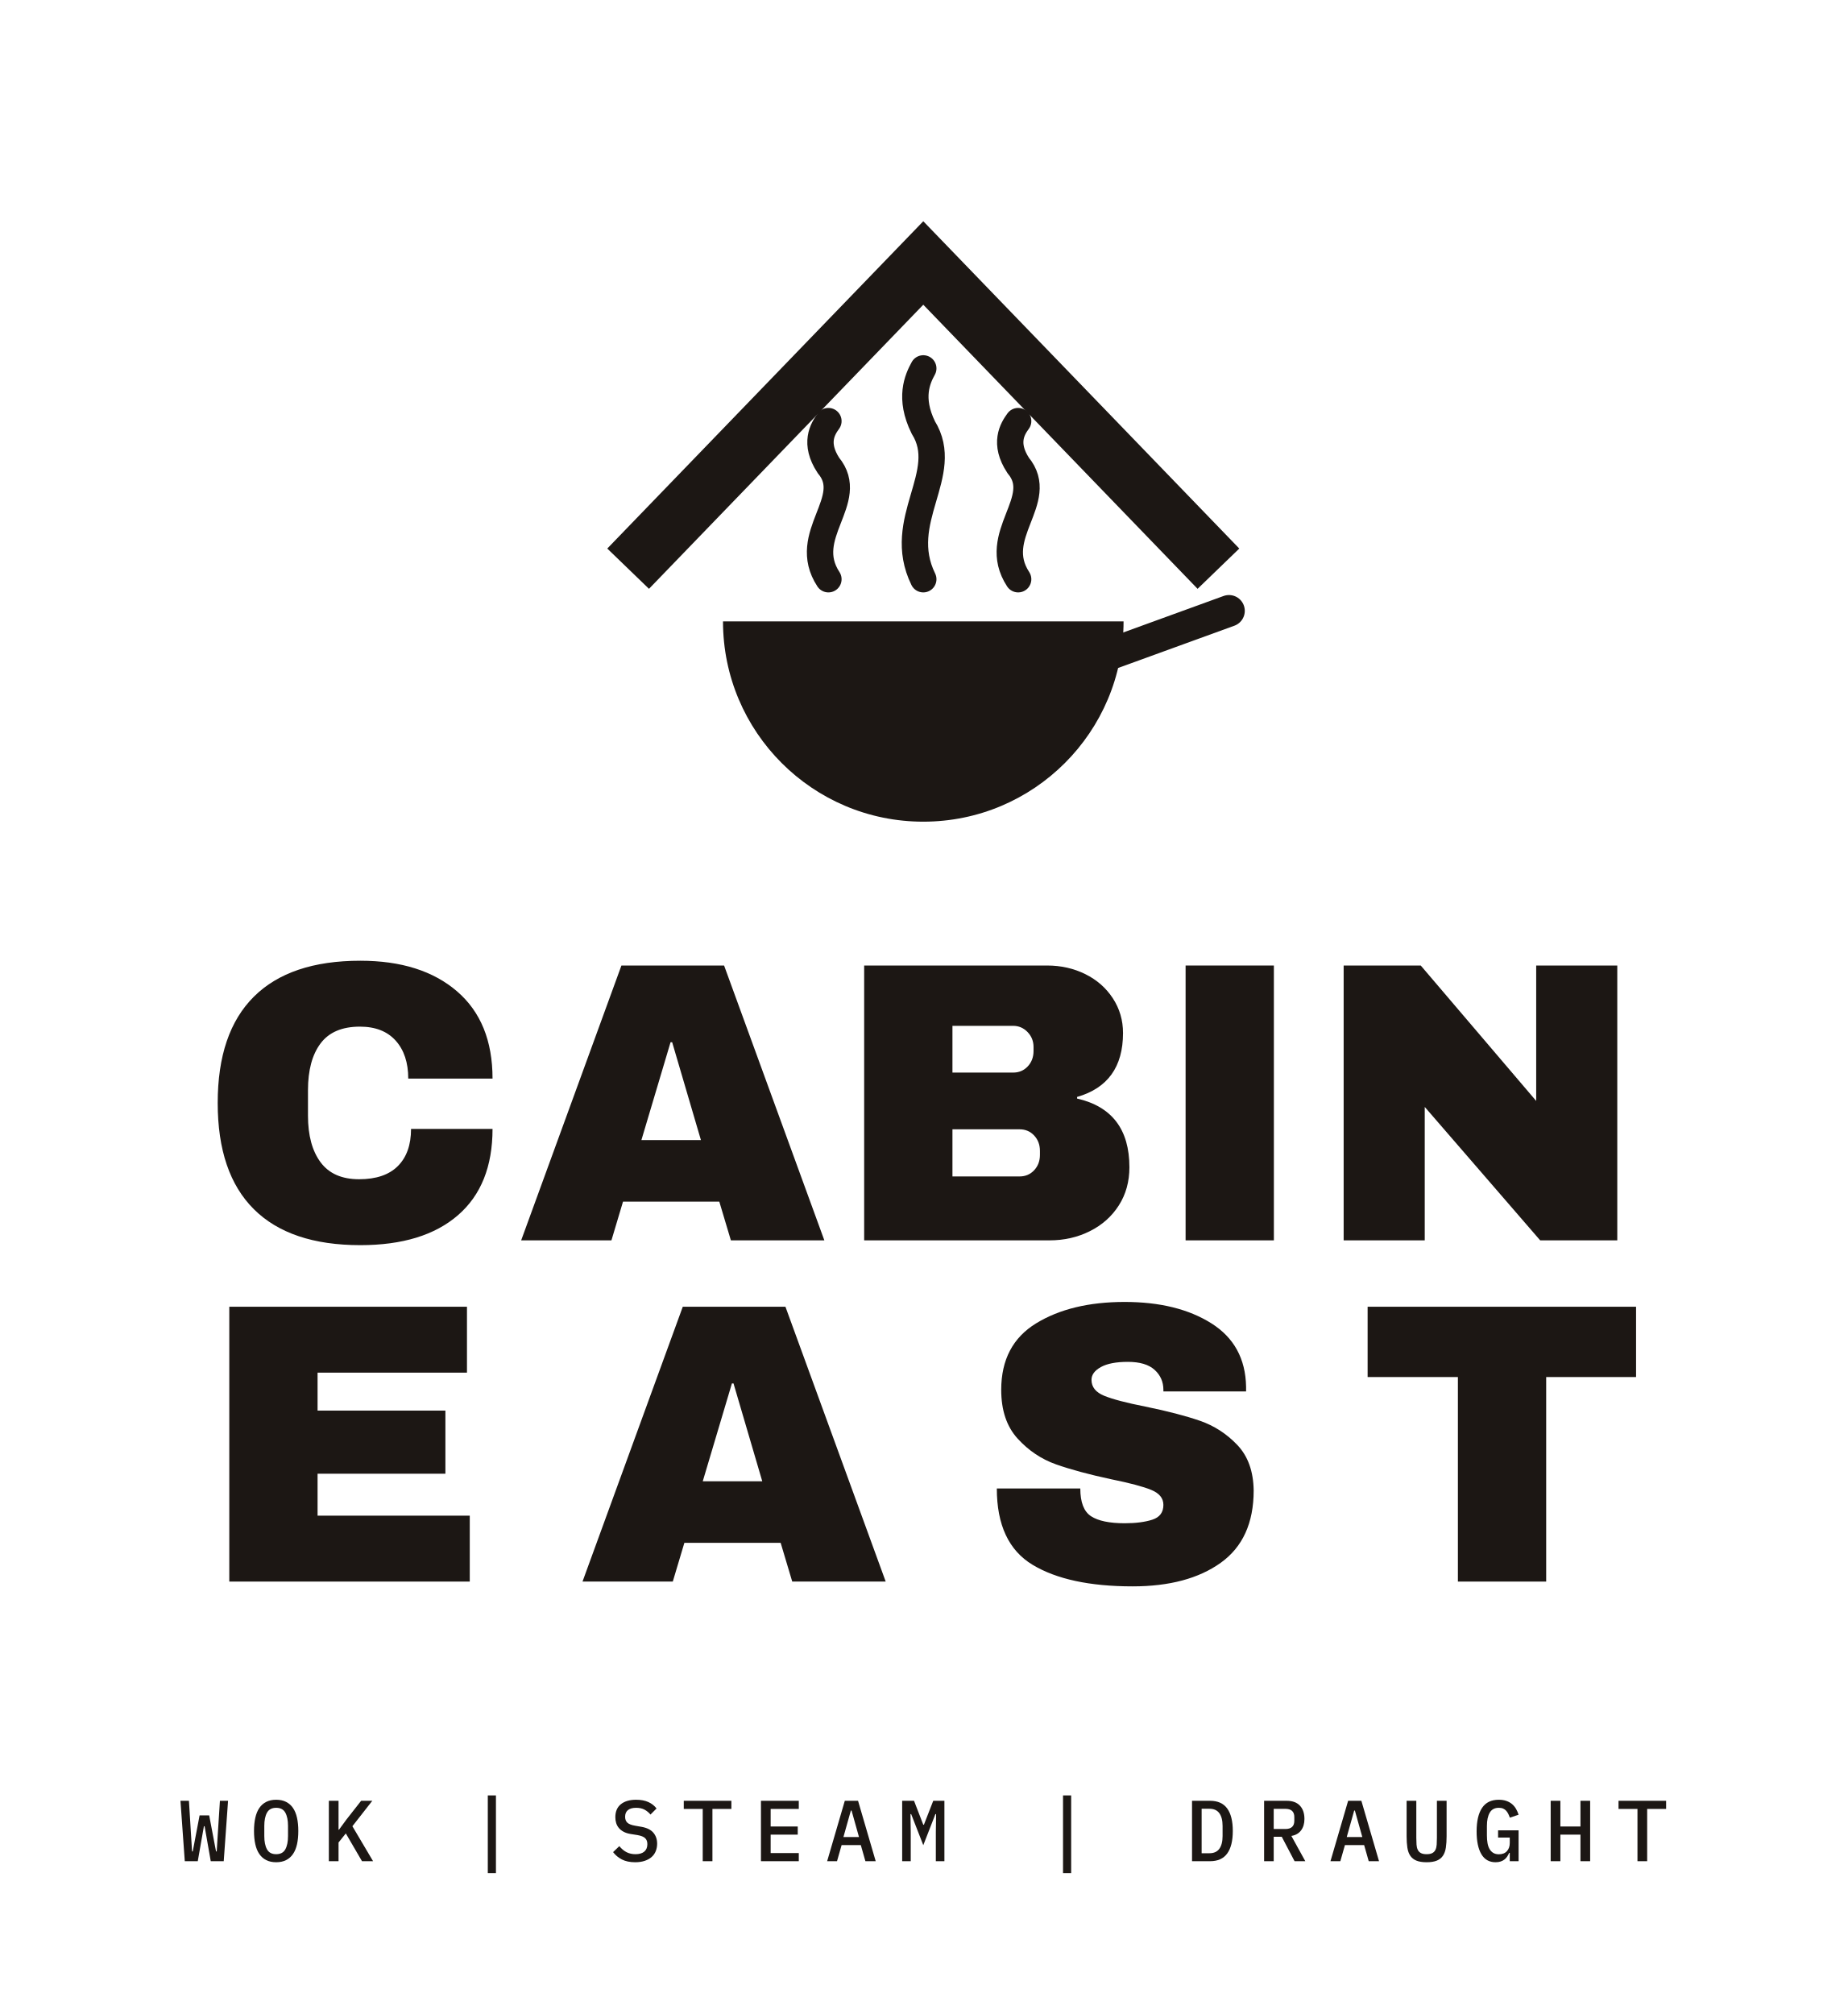
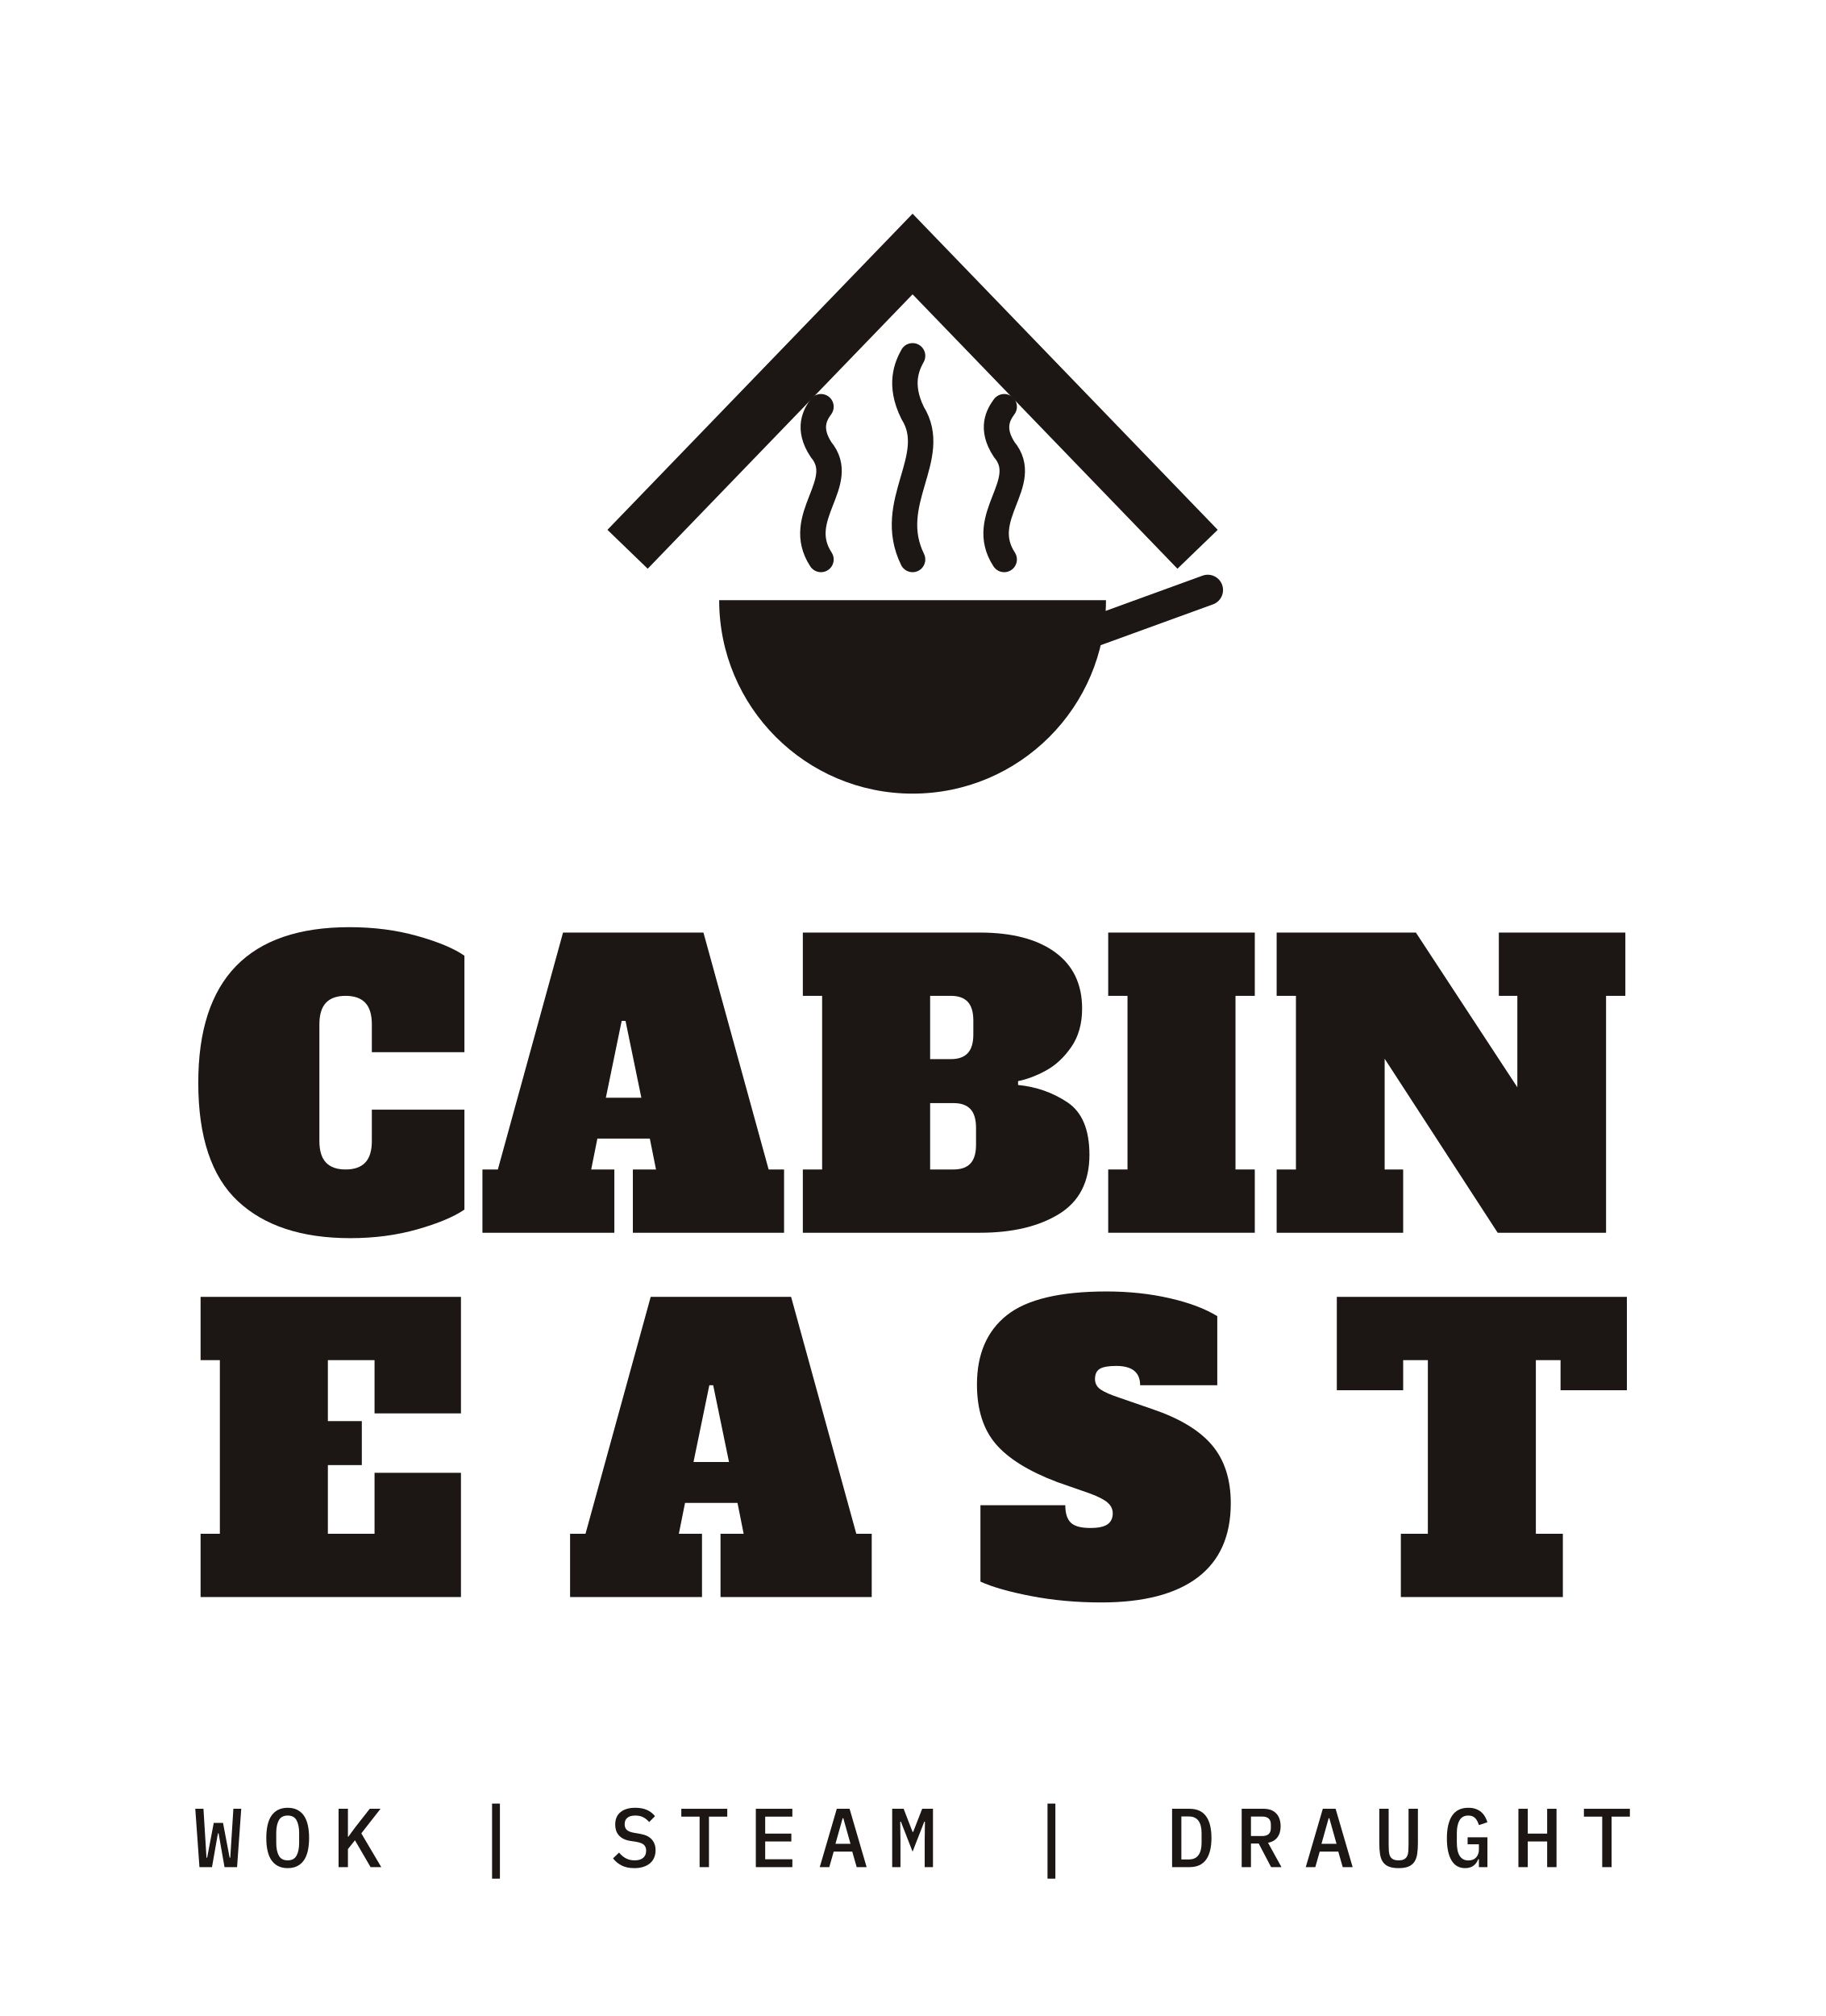
- <svg xmlns="http://www.w3.org/2000/svg" viewBox="0 0 555 605" width="555" height="605">
-   <g transform="translate(182.36 60.00) scale(1.5833)">
+ <svg xmlns="http://www.w3.org/2000/svg" viewBox="0 0 568 627" width="568" height="627">
+   <g transform="translate(188.90 60.00) scale(1.5833)">
    <path d="M4 70 L60 12 L116 70" fill="none" stroke="#1C1714" stroke-width="11" stroke-linejoin="miter" stroke-miterlimit="6" />
    <path d="M42 72 C36.5 63.6 47.5 57.0 42 50.4 C39.25 46.2 40.9 43.5 42 42" fill="none" stroke="#1C1714" stroke-width="5" stroke-linecap="round" />
    <path d="M60 72 C54.5 60.8 65.5 52.0 60 43.2 C57.25 37.6 58.9 34.0 60 32" fill="none" stroke="#1C1714" stroke-width="5" stroke-linecap="round" />
    <path d="M78 72 C72.5 63.6 83.5 57.0 78 50.4 C75.25 46.2 76.9 43.5 78 42" fill="none" stroke="#1C1714" stroke-width="5" stroke-linecap="round" />
    <path d="M22 80 H98 A38 38 0 0 1 22 80 Z" fill="#1C1714" />
    <path d="M96 86 L118 78" stroke="#1C1714" stroke-width="6" stroke-linecap="round" />
  </g>
-   <g transform="translate(60.0 372.6)">
+   <g transform="translate(60.0 383.4)">
    <g fill="#1C1714">
-       <path transform="translate(0 0) scale(0.12 -0.12)" d="M733 405H522Q522 465 490.5 500Q459 535 401 535Q334 535 302.5 493Q271 451 271 376V312Q271 238 302.5 195.5Q334 153 399 153Q463 153 496 186Q529 219 529 279H733Q733 138 646.5 63Q560 -12 402 -12Q226 -12 135.5 78Q45 168 45 344Q45 520 135.5 610Q226 700 402 700Q555 700 644 623.5Q733 547 733 405Z" />
-       <path transform="translate(95.36 0) scale(0.12 -0.12)" d="M535 0 506 97H265L236 0H10L261 688H518L769 0ZM311 251H460L388 496H384Z" />
-       <path transform="translate(190.72 0) scale(0.12 -0.12)" d="M722 519Q722 392 607 359V355Q738 325 738 183Q738 129 711.5 87.5Q685 46 639 23Q593 0 538 0H74V688H532Q584 688 627.5 666.5Q671 645 696.5 606Q722 567 722 519ZM295 420H447Q469 420 483.5 435.5Q498 451 498 474V484Q498 506 483 521.5Q468 537 447 537H295ZM295 160H463Q485 160 499.5 175.5Q514 191 514 214V224Q514 247 499.5 262.5Q485 278 463 278H295Z" />
-       <path transform="translate(286.08 0) scale(0.12 -0.12)" d="M84 0V688H305V0Z" />
-       <path transform="translate(334.76 0) scale(0.12 -0.12)" d="M566 0 277 334V0H74V688H267L556 349V688H759V0Z" />
+       <path transform="translate(0 0) scale(0.12 -0.12)" d="M14 389Q14 792 406 792Q501 792 582.5 769Q664 746 704 718V468H464V540Q464 578 447 596Q430 614 396 614Q362 614 345 596Q328 578 328 540V238Q328 200 345 182Q362 164 396 164Q430 164 447 182Q464 200 464 238V319H704V60Q663 32 582.5 9Q502 -14 408 -14Q219 -14 116.5 82Q14 178 14 389Z" />
+       <path transform="translate(88.64 0) scale(0.12 -0.12)" d="M754 164H794V0H402V164H462L446 244H310L294 164H354V0H12V164H52L221 778H585ZM332 350H424L383 549H373Z" />
+       <path transform="translate(187.36 0) scale(0.12 -0.12)" d="M20 164H70V614H20V778H479Q604 778 674 727Q744 676 744 581Q744 522 716 481.5Q688 441 650.5 420.5Q613 400 578 393V383Q649 376 706 338Q763 300 763 202Q763 97 684 48.5Q605 0 479 0H20ZM404 450Q433 450 447.5 465.5Q462 481 462 514V550Q462 583 447.5 598.5Q433 614 404 614H350V450ZM411 164Q440 164 454.5 179.5Q469 195 469 228V272Q469 305 454.5 320.5Q440 336 411 336H350V164Z" />
+       <path transform="translate(282.36 0) scale(0.12 -0.12)" d="M20 0V164H70V614H20V778H400V614H350V164H400V0Z" />
+       <path transform="translate(334.76 0) scale(0.12 -0.12)" d="M596 778H924V614H874V0H593L300 451V164H348V0H20V164H70V614H20V778H381L644 377V614H596Z" />
    </g>
  </g>
-   <g transform="translate(60.0 475.1)">
+   <g transform="translate(60.0 496.7)">
    <g fill="#1C1714">
-       <path transform="translate(0 0) scale(0.12 -0.12)" d="M74 688H669V523H295V428H615V270H295V165H676V0H74Z" />
-       <path transform="translate(113.79 0) scale(0.12 -0.12)" d="M535 0 506 97H265L236 0H10L261 688H518L769 0ZM311 251H460L388 496H384Z" />
-       <path transform="translate(234.29 0) scale(0.12 -0.12)" d="M667 488V476H460V480Q460 510 438 530Q416 550 371 550Q327 550 303.5 537Q280 524 280 505Q280 478 312 465Q344 452 415 438Q498 421 551.5 402.5Q605 384 645 342Q685 300 686 228Q686 106 603.5 47Q521 -12 383 -12Q222 -12 132.5 42Q43 96 43 233H252Q252 181 279 163.5Q306 146 363 146Q405 146 432.5 155Q460 164 460 192Q460 217 429.5 229.5Q399 242 330 256Q246 274 191 293.5Q136 313 95 358Q54 403 54 480Q54 593 141.5 646.5Q229 700 363 700Q495 700 580 646.5Q665 593 667 488Z" />
-       <path transform="translate(348.08 0) scale(0.12 -0.12)" d="M470 512V0H249V512H23V688H695V512Z" />
+       <path transform="translate(0 0) scale(0.12 -0.12)" d="M20 0V164H70V614H20V778H695V476H471V614H350V456H438V342H350V164H471V322H695V0Z" />
+       <path transform="translate(115.91 0) scale(0.12 -0.12)" d="M754 164H794V0H402V164H462L446 244H310L294 164H354V0H12V164H52L221 778H585ZM332 350H424L383 549H373Z" />
+       <path transform="translate(242.97 0) scale(0.12 -0.12)" d="M17 40V238H237Q237 207 251 193Q265 179 302 179Q333 179 346.5 188.5Q360 198 360 217Q360 233 347 244.5Q334 256 302 268L216 298Q105 340 56.5 397Q8 454 8 551Q8 669 85.5 730.5Q163 792 344 792Q431 792 507.5 774.5Q584 757 631 728V549H431Q431 599 369 599Q339 599 326.5 591.5Q314 584 314 565Q314 548 328.5 538Q343 528 376 517L463 487Q569 451 617.5 393.5Q666 336 666 243Q666 116 580.5 51Q495 -14 330 -14Q234 -14 148.5 2.5Q63 19 17 40Z" />
+       <path transform="translate(354.2 0) scale(0.12 -0.12)" d="M766 536H594V614H530V164H600V0H180V164H250V614H186V536H14V778H766Z" />
    </g>
  </g>
-   <g transform="translate(0 559.1)">
+   <g transform="translate(0 580.7)">
    <g fill="#1C1714">
-       <path transform="translate(53.56 0) scale(0.026 -0.026)" d="M75 0 25 698H123L148 292L159 113H167L246 529H357L436 113H444L455 292L481 698H575L525 0H375L304 404H296L225 0Z" />
-       <path transform="translate(75.16 0) scale(0.026 -0.026)" d="M300 -12Q234 -12 185.5 12.5Q137 37 105.5 83Q74 129 59 196Q44 263 44 349Q44 434 59 501.5Q74 569 105.5 615Q137 661 185.5 685.5Q234 710 300 710Q366 710 414.5 685.5Q463 661 494.5 615Q526 569 541 501.5Q556 434 556 349Q556 263 541 196Q526 129 494.5 83Q463 37 414.5 12.5Q366 -12 300 -12ZM300 81Q375 81 406 137.5Q437 194 437 291V408Q437 504 406 560.5Q375 617 300 617Q225 617 194 560.5Q163 504 163 408V290Q163 194 194 137.5Q225 81 300 81Z" />
-       <path transform="translate(96.76 0) scale(0.026 -0.026)" d="M274 321 190 216V0H78V698H190V364H195L280 480L451 698H580L350 404L589 0H461Z" />
-       <path transform="translate(139.96 0) scale(0.026 -0.026)" d="M253 -138V760H347V-138Z" />
-       <path transform="translate(183.16 0) scale(0.026 -0.026)" d="M294 -12Q203 -12 141 20Q79 52 39 105L111 174Q151 126 196 103.5Q241 81 298 81Q364 81 399.5 111Q435 141 435 197Q435 242 409 266.5Q383 291 320 302L244 314Q194 322 160 340.5Q126 359 105 384.5Q84 410 74.5 441.5Q65 473 65 508Q65 607 129 658.5Q193 710 305 710Q388 710 446.5 683.5Q505 657 541 609L471 539Q442 574 402.5 595.5Q363 617 305 617Q243 617 210.5 590.5Q178 564 178 513Q178 470 203.5 445.5Q229 421 294 410L368 397Q462 380 505 328.5Q548 277 548 203Q548 155 531.5 115Q515 75 482.5 47Q450 19 402.5 3.5Q355 -12 294 -12Z" />
-       <path transform="translate(204.76 0) scale(0.026 -0.026)" d="M356 604V0H244V604H25V698H575V604Z" />
-       <path transform="translate(226.36 0) scale(0.026 -0.026)" d="M86 0V698H523V604H198V401H511V307H198V94H523V0Z" />
-       <path transform="translate(247.96 0) scale(0.026 -0.026)" d="M462 0 409 186H187L134 0H20L224 698H377L581 0ZM302 585H294L208 279H388Z" />
-       <path transform="translate(269.56 0) scale(0.026 -0.026)" d="M445 334 448 544H440L300 185L160 544H152L155 334V0H56V698H193L300 421H307L415 698H544V0H445Z" />
-       <path transform="translate(312.76 0) scale(0.026 -0.026)" d="M253 -138V760H347V-138Z" />
-       <path transform="translate(355.96 0) scale(0.026 -0.026)" d="M82 698H290Q424 698 488.5 609Q553 520 553 349Q553 178 488.5 89Q424 0 290 0H82ZM283 92Q360 92 397.5 143.5Q435 195 435 291V407Q435 503 397.5 554.5Q360 606 283 606H193V92Z" />
-       <path transform="translate(377.56 0) scale(0.026 -0.026)" d="M195 0H84V698H345Q445 698 497.5 642Q550 586 550 488Q550 408 511 356Q472 304 399 292L560 0H436L288 282H195ZM329 372Q433 372 433 467V510Q433 605 329 605H195V372Z" />
-       <path transform="translate(399.16 0) scale(0.026 -0.026)" d="M462 0 409 186H187L134 0H20L224 698H377L581 0ZM302 585H294L208 279H388Z" />
-       <path transform="translate(420.76 0) scale(0.026 -0.026)" d="M181 698V269Q181 226 183.5 191Q186 156 198 131.5Q210 107 234 94Q258 81 300 81Q342 81 366 94Q390 107 402 131.5Q414 156 416.5 191Q419 226 419 269V698H531V289Q531 214 522.5 157.5Q514 101 489 63.5Q464 26 418.5 7Q373 -12 300 -12Q227 -12 181.5 7Q136 26 111 63.5Q86 101 77.5 157.5Q69 214 69 289V698Z" />
-       <path transform="translate(442.36 0) scale(0.026 -0.026)" d="M430 96H423Q414 75 401.5 55.5Q389 36 370.5 21Q352 6 326 -3Q300 -12 266 -12Q157 -12 102 81Q47 174 47 344Q47 522 110 616Q173 710 303 710Q354 710 392.5 696Q431 682 458 658.5Q485 635 503 603.5Q521 572 532 537L431 503Q423 526 413 546.5Q403 567 388.5 583Q374 599 353.5 608Q333 617 304 617Q231 617 198.5 560.5Q166 504 166 408V297Q166 249 173 209Q180 169 196.5 140.5Q213 112 239.5 96Q266 80 304 80Q365 80 397.5 116.5Q430 153 430 210V273H295V357H532V0H430Z" />
-       <path transform="translate(463.96 0) scale(0.026 -0.026)" d="M416 307H184V0H72V698H184V401H416V698H528V0H416Z" />
-       <path transform="translate(485.56 0) scale(0.026 -0.026)" d="M356 604V0H244V604H25V698H575V604Z" />
+       <path transform="translate(60.1 0) scale(0.026 -0.026)" d="M75 0 25 698H123L148 292L159 113H167L246 529H357L436 113H444L455 292L481 698H575L525 0H375L304 404H296L225 0Z" />
+       <path transform="translate(81.7 0) scale(0.026 -0.026)" d="M300 -12Q234 -12 185.5 12.5Q137 37 105.5 83Q74 129 59 196Q44 263 44 349Q44 434 59 501.5Q74 569 105.5 615Q137 661 185.5 685.5Q234 710 300 710Q366 710 414.5 685.5Q463 661 494.5 615Q526 569 541 501.5Q556 434 556 349Q556 263 541 196Q526 129 494.5 83Q463 37 414.5 12.5Q366 -12 300 -12ZM300 81Q375 81 406 137.5Q437 194 437 291V408Q437 504 406 560.5Q375 617 300 617Q225 617 194 560.5Q163 504 163 408V290Q163 194 194 137.5Q225 81 300 81Z" />
+       <path transform="translate(103.3 0) scale(0.026 -0.026)" d="M274 321 190 216V0H78V698H190V364H195L280 480L451 698H580L350 404L589 0H461Z" />
+       <path transform="translate(146.5 0) scale(0.026 -0.026)" d="M253 -138V760H347V-138Z" />
+       <path transform="translate(189.7 0) scale(0.026 -0.026)" d="M294 -12Q203 -12 141 20Q79 52 39 105L111 174Q151 126 196 103.5Q241 81 298 81Q364 81 399.5 111Q435 141 435 197Q435 242 409 266.5Q383 291 320 302L244 314Q194 322 160 340.5Q126 359 105 384.5Q84 410 74.5 441.5Q65 473 65 508Q65 607 129 658.5Q193 710 305 710Q388 710 446.5 683.5Q505 657 541 609L471 539Q442 574 402.5 595.5Q363 617 305 617Q243 617 210.5 590.5Q178 564 178 513Q178 470 203.5 445.5Q229 421 294 410L368 397Q462 380 505 328.5Q548 277 548 203Q548 155 531.5 115Q515 75 482.5 47Q450 19 402.5 3.5Q355 -12 294 -12Z" />
+       <path transform="translate(211.3 0) scale(0.026 -0.026)" d="M356 604V0H244V604H25V698H575V604Z" />
+       <path transform="translate(232.9 0) scale(0.026 -0.026)" d="M86 0V698H523V604H198V401H511V307H198V94H523V0Z" />
+       <path transform="translate(254.5 0) scale(0.026 -0.026)" d="M462 0 409 186H187L134 0H20L224 698H377L581 0ZM302 585H294L208 279H388Z" />
+       <path transform="translate(276.1 0) scale(0.026 -0.026)" d="M445 334 448 544H440L300 185L160 544H152L155 334V0H56V698H193L300 421H307L415 698H544V0H445Z" />
+       <path transform="translate(319.3 0) scale(0.026 -0.026)" d="M253 -138V760H347V-138Z" />
+       <path transform="translate(362.5 0) scale(0.026 -0.026)" d="M82 698H290Q424 698 488.5 609Q553 520 553 349Q553 178 488.5 89Q424 0 290 0H82ZM283 92Q360 92 397.5 143.5Q435 195 435 291V407Q435 503 397.5 554.5Q360 606 283 606H193V92Z" />
+       <path transform="translate(384.1 0) scale(0.026 -0.026)" d="M195 0H84V698H345Q445 698 497.5 642Q550 586 550 488Q550 408 511 356Q472 304 399 292L560 0H436L288 282H195ZM329 372Q433 372 433 467V510Q433 605 329 605H195V372Z" />
+       <path transform="translate(405.7 0) scale(0.026 -0.026)" d="M462 0 409 186H187L134 0H20L224 698H377L581 0ZM302 585H294L208 279H388Z" />
+       <path transform="translate(427.3 0) scale(0.026 -0.026)" d="M181 698V269Q181 226 183.5 191Q186 156 198 131.5Q210 107 234 94Q258 81 300 81Q342 81 366 94Q390 107 402 131.5Q414 156 416.5 191Q419 226 419 269V698H531V289Q531 214 522.5 157.5Q514 101 489 63.5Q464 26 418.5 7Q373 -12 300 -12Q227 -12 181.5 7Q136 26 111 63.5Q86 101 77.5 157.5Q69 214 69 289V698Z" />
+       <path transform="translate(448.9 0) scale(0.026 -0.026)" d="M430 96H423Q414 75 401.5 55.5Q389 36 370.5 21Q352 6 326 -3Q300 -12 266 -12Q157 -12 102 81Q47 174 47 344Q47 522 110 616Q173 710 303 710Q354 710 392.5 696Q431 682 458 658.5Q485 635 503 603.5Q521 572 532 537L431 503Q423 526 413 546.5Q403 567 388.5 583Q374 599 353.5 608Q333 617 304 617Q231 617 198.5 560.5Q166 504 166 408V297Q166 249 173 209Q180 169 196.5 140.5Q213 112 239.5 96Q266 80 304 80Q365 80 397.5 116.5Q430 153 430 210V273H295V357H532V0H430Z" />
+       <path transform="translate(470.5 0) scale(0.026 -0.026)" d="M416 307H184V0H72V698H184V401H416V698H528V0H416Z" />
+       <path transform="translate(492.1 0) scale(0.026 -0.026)" d="M356 604V0H244V604H25V698H575V604Z" />
    </g>
  </g>
</svg>
